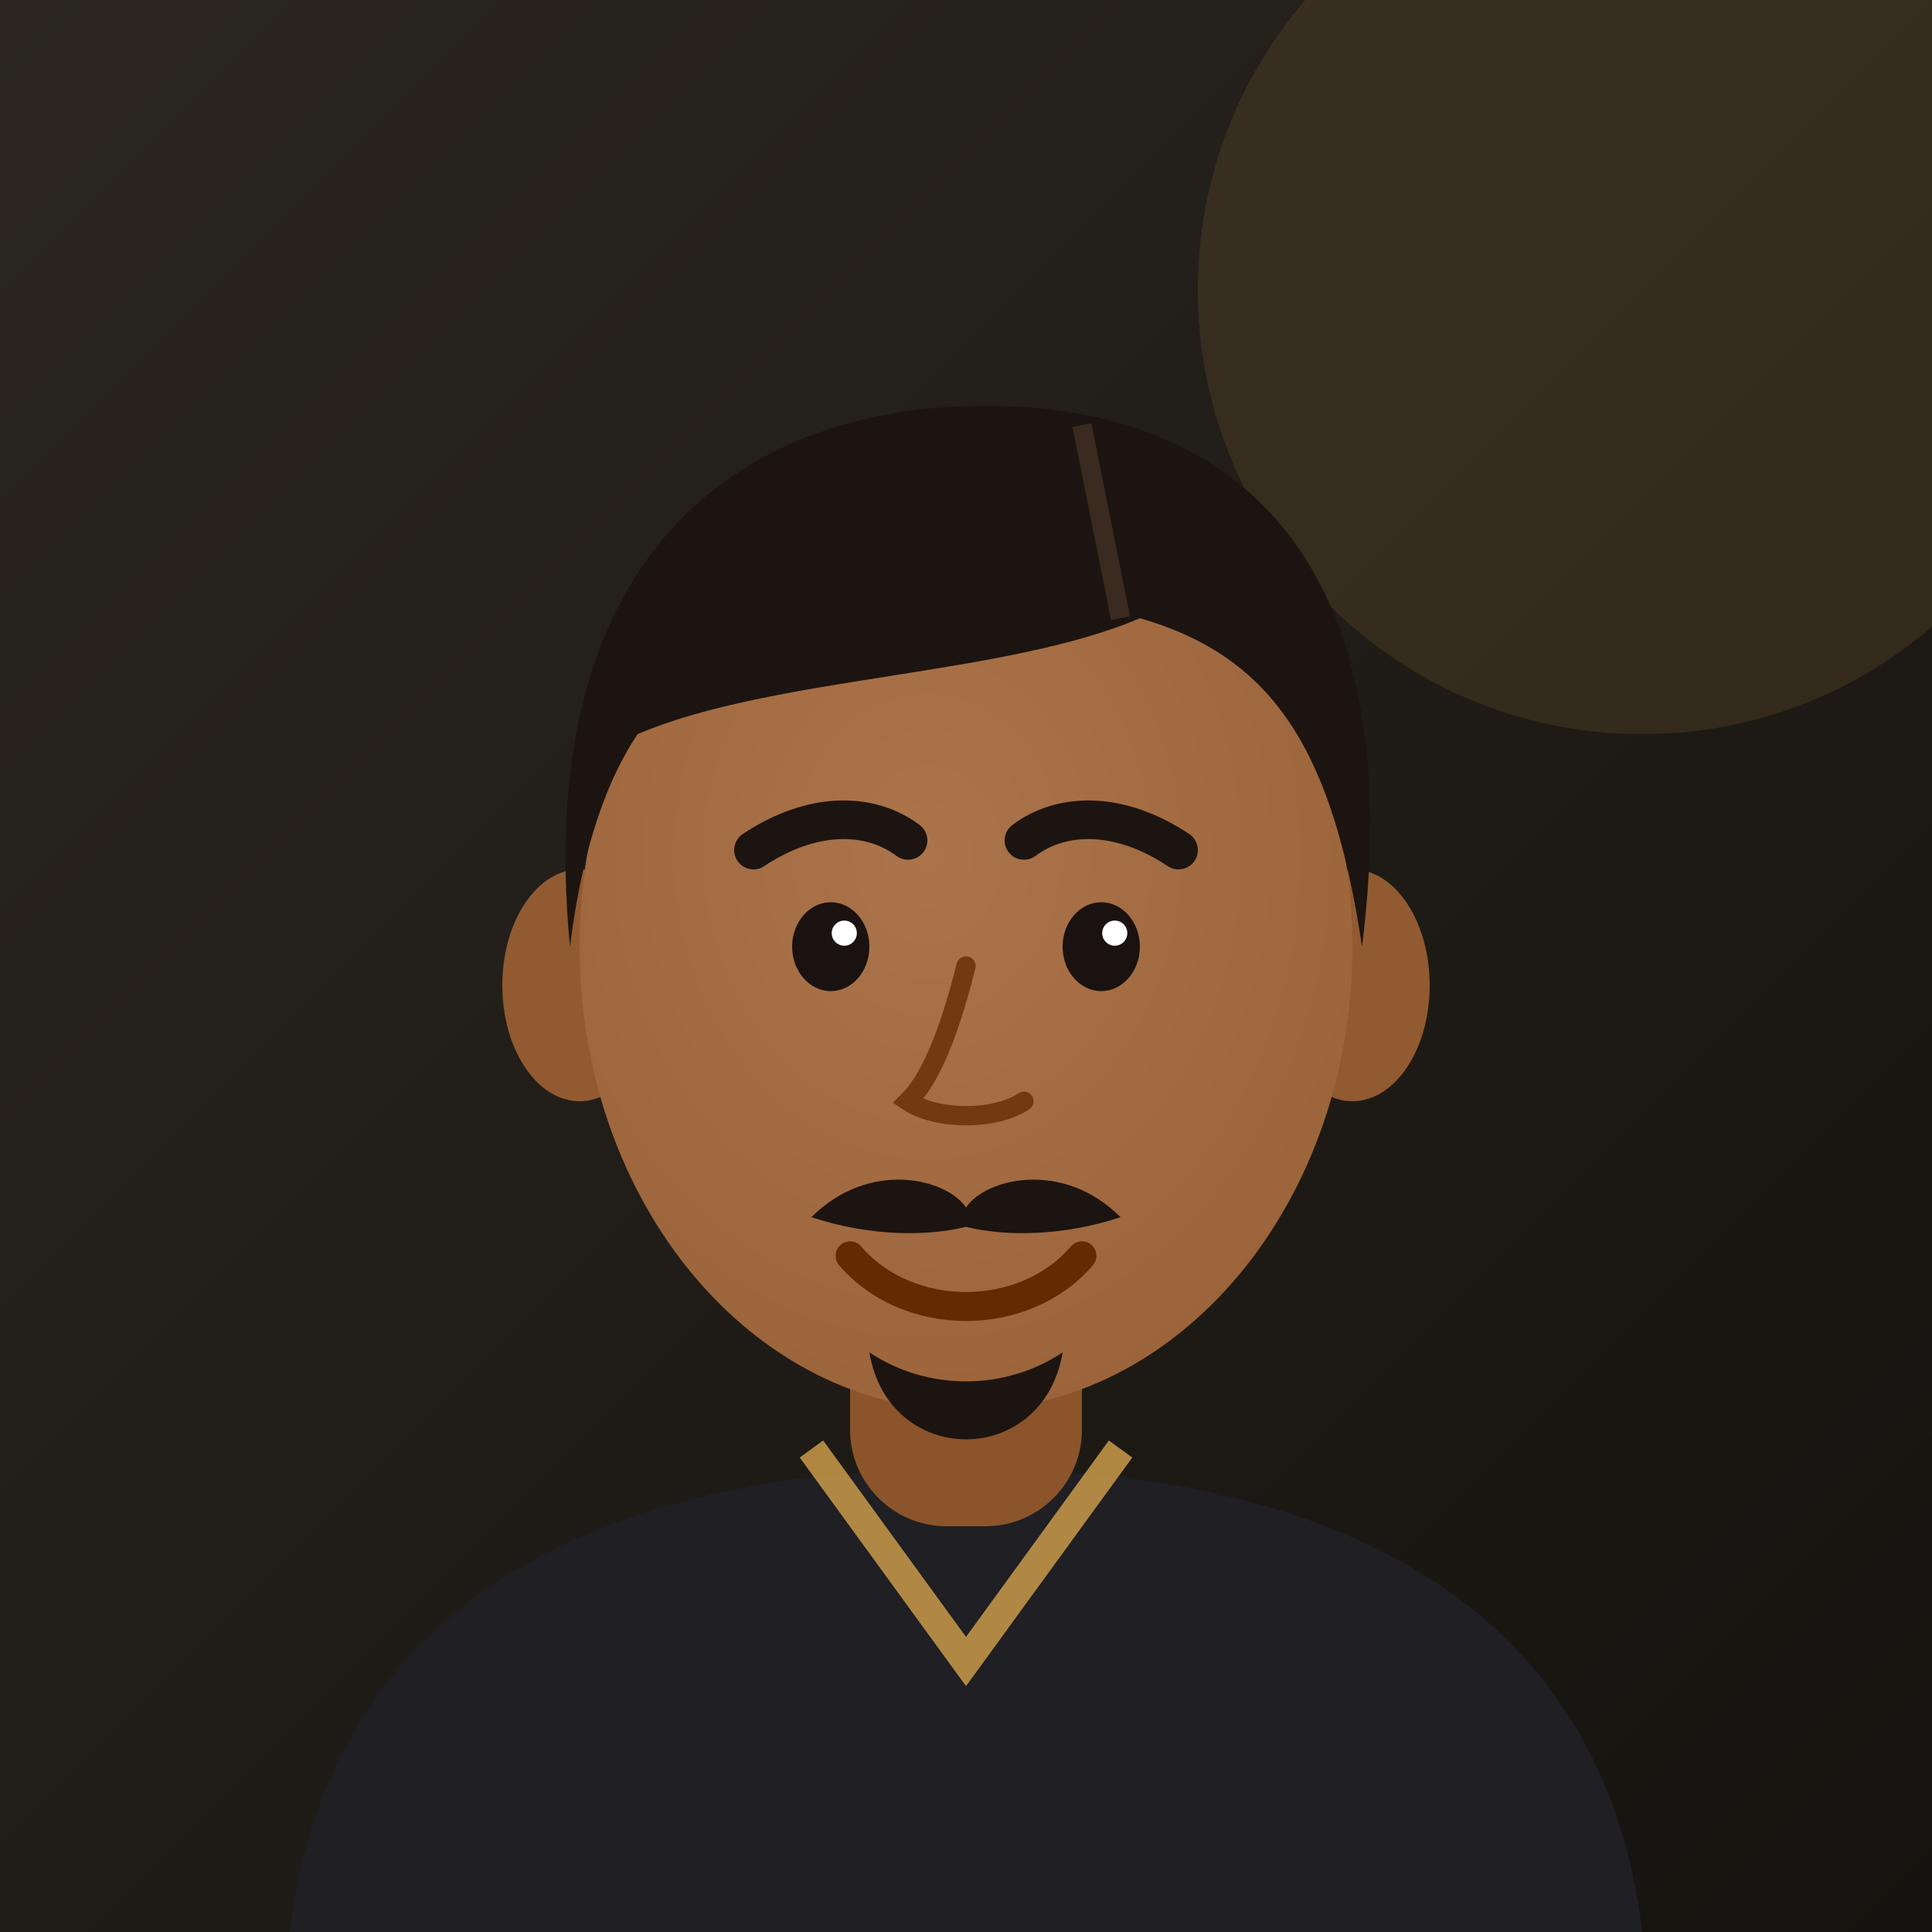
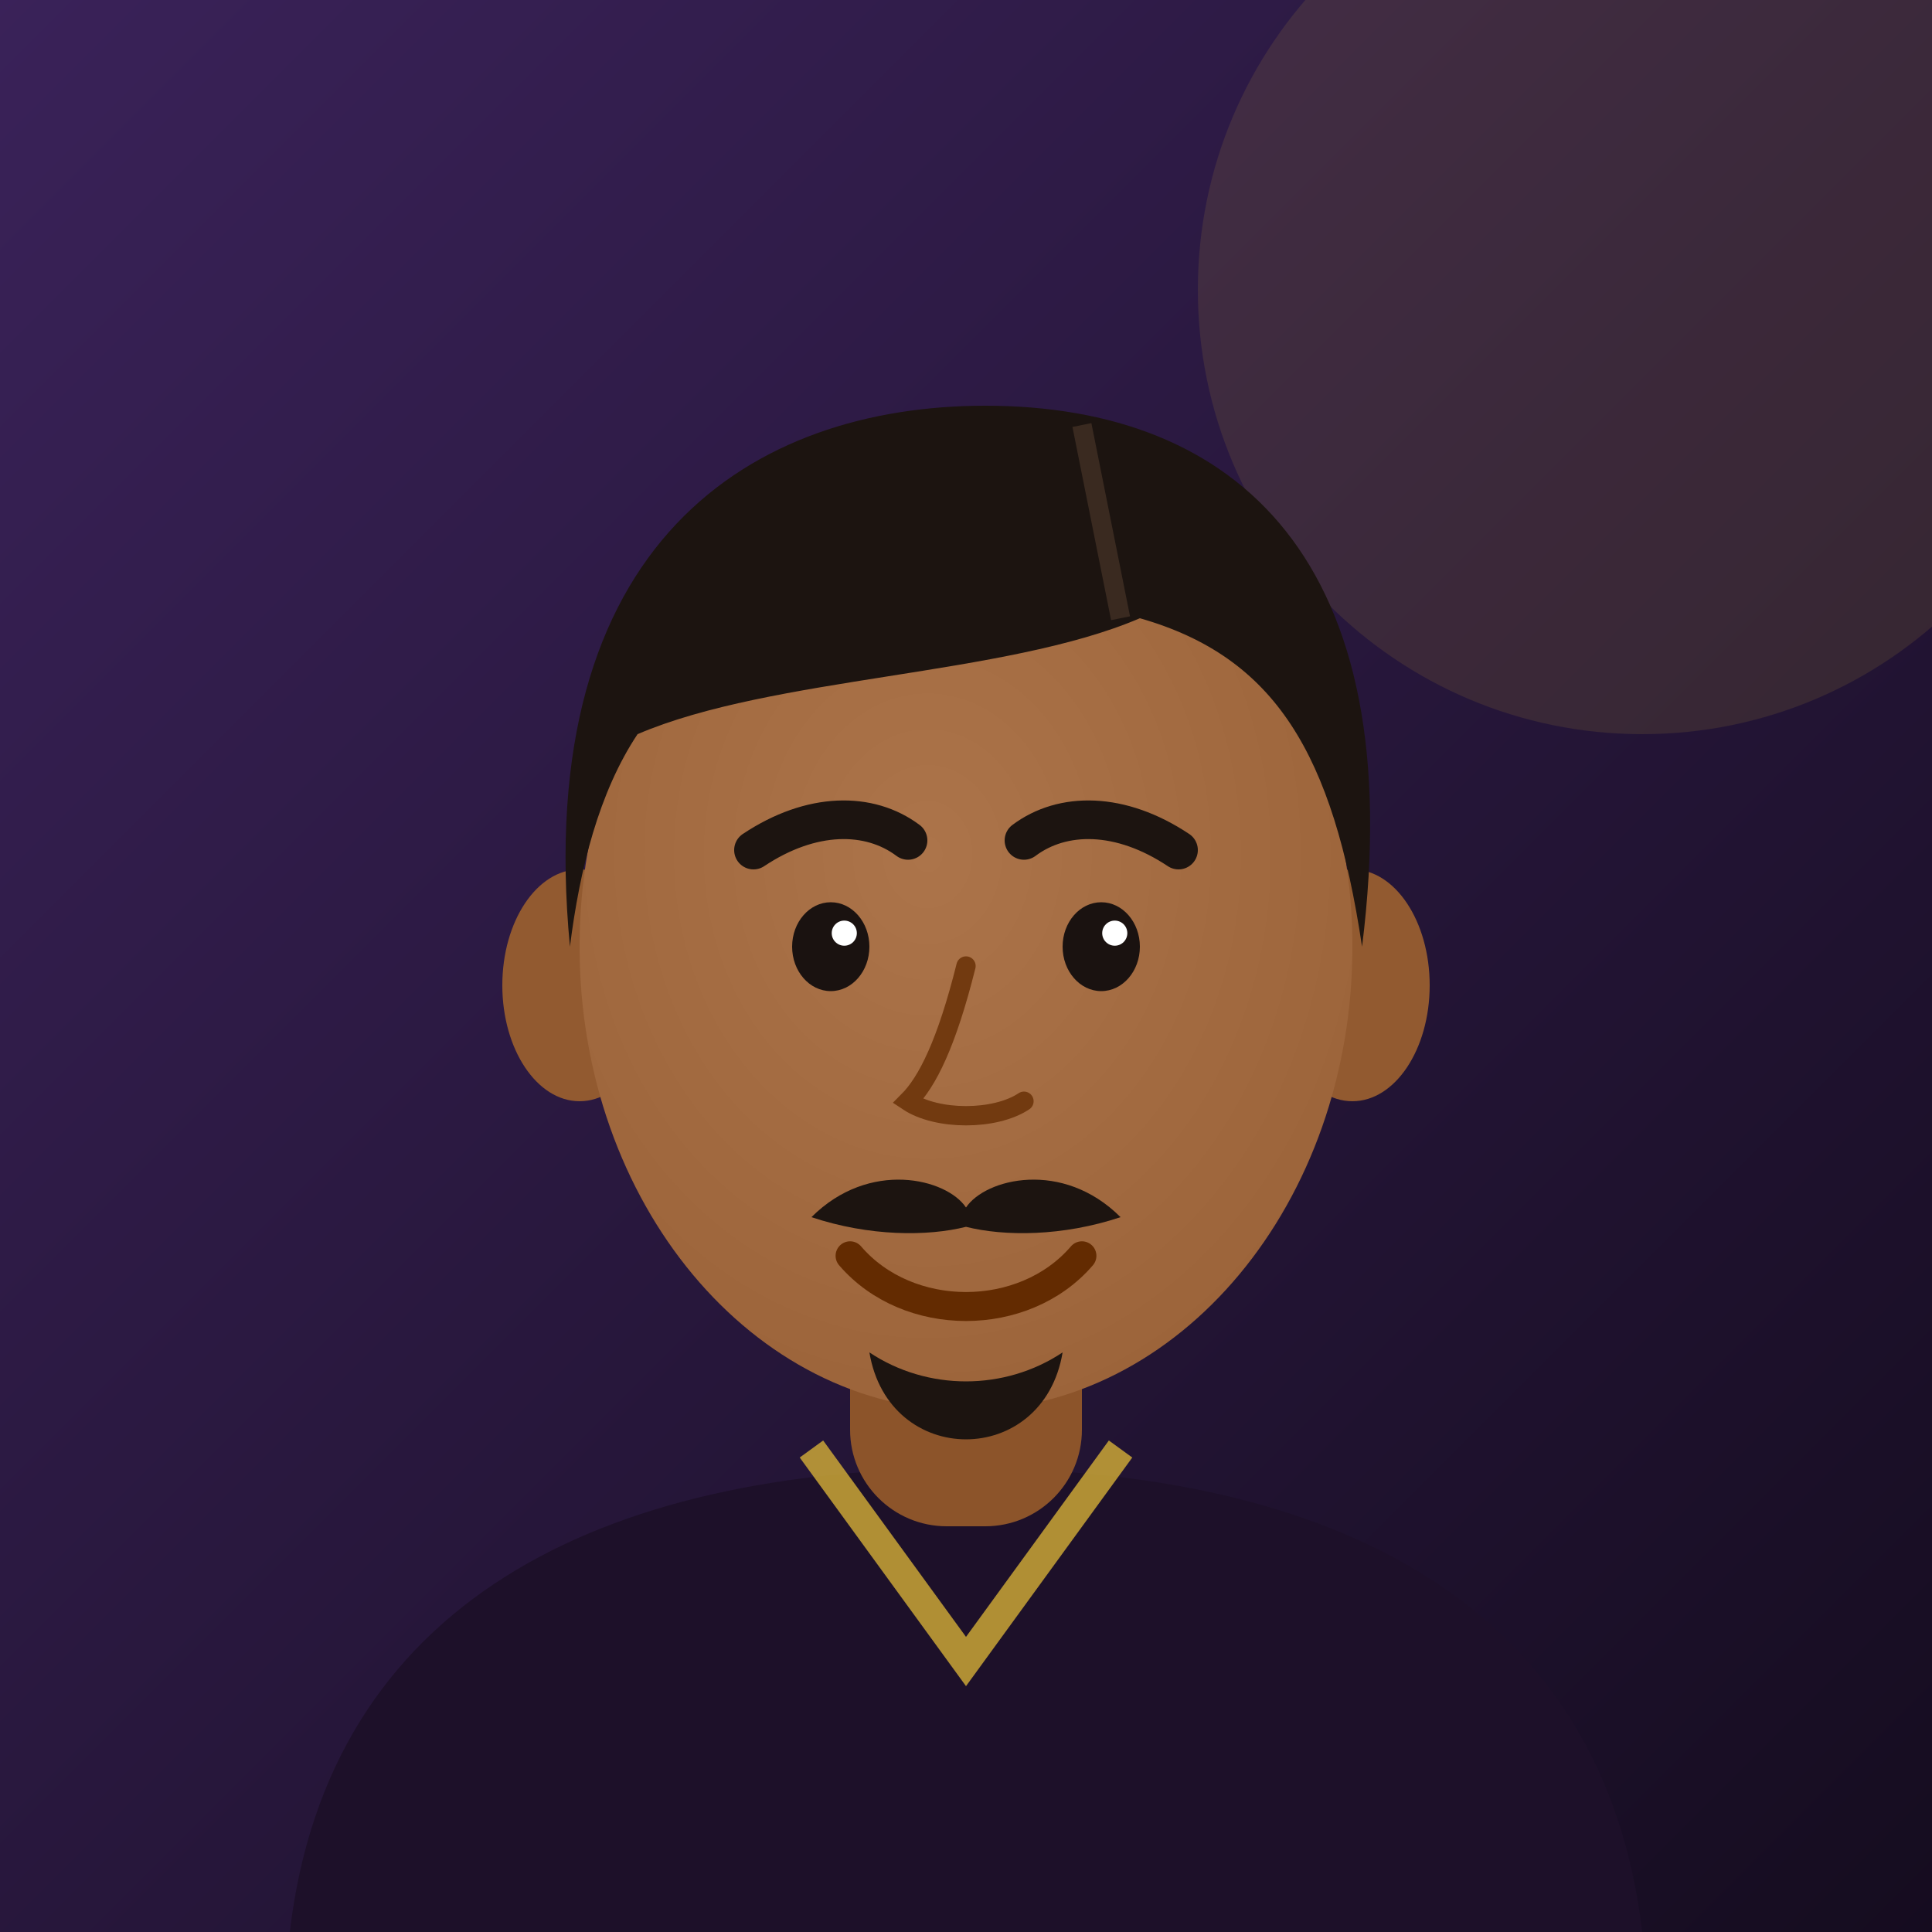
<svg xmlns="http://www.w3.org/2000/svg" viewBox="0 0 200 200" role="img">
  <defs>
-     <linearGradient id="bgo0w8lh" x1="0" y1="0" x2="1" y2="1">
-       <stop offset="0" stop-color="#2b2620" />
-       <stop offset="1" stop-color="#15130f" />
+     <linearGradient id="bg4p6u8k" x1="0" y1="0" x2="1" y2="1">
+       <stop offset="0" stop-color="#3a2259" />
+       <stop offset="1" stop-color="#150c1f" />
    </linearGradient>
-     <radialGradient id="sko0w8lh" cx=".45" cy=".4" r=".7">
+     <radialGradient id="sk4p6u8k" cx=".45" cy=".4" r=".7">
      <stop offset="0" stop-color="#ac744a" />
      <stop offset="1" stop-color="#9a6238" />
    </radialGradient>
  </defs>
-   <rect width="200" height="200" fill="url(#bgo0w8lh)" />
-   <circle cx="170" cy="30" r="46" fill="#d4a24c" opacity=".12" />
-   <path d="M30 200 C34 166 62 152 100 152 C138 152 166 166 170 200Z" fill="#1f1f24" />
-   <path d="M84 150 L100 172 L116 150" fill="none" stroke="#d4a24c" stroke-width="3" opacity=".8" />
+   <rect width="200" height="200" fill="url(#bg4p6u8k)" />
+   <circle cx="170" cy="30" r="46" fill="#d4af37" opacity=".12" />
+   <path d="M30 200 C34 166 62 152 100 152 C138 152 166 166 170 200Z" fill="#1d1029" />
+   <path d="M84 150 L100 172 L116 150" fill="none" stroke="#d4af37" stroke-width="3" opacity=".8" />
  <rect x="88" y="128" width="24" height="30" rx="10" fill="#8c542a" />
  <ellipse cx="60" cy="102" rx="8" ry="12" fill="#925a30" />
  <ellipse cx="140" cy="102" rx="8" ry="12" fill="#925a30" />
-   <ellipse cx="100" cy="98" rx="40" ry="48" fill="url(#sko0w8lh)" />
+   <ellipse cx="100" cy="98" rx="40" ry="48" fill="url(#sk4p6u8k)" />
  <path d="M90 140 C92 152 108 152 110 140 C104 144 96 144 90 140Z" fill="#1c1410" />
  <path d="M78 88 C84 84 90 84 94 87" stroke="#1c1410" stroke-width="4" stroke-linecap="round" fill="none" />
  <path d="M106 87 C110 84 116 84 122 88" stroke="#1c1410" stroke-width="4" stroke-linecap="round" fill="none" />
  <ellipse cx="86" cy="98" rx="4" ry="4.6" fill="#1a1210" />
  <ellipse cx="114" cy="98" rx="4" ry="4.6" fill="#1a1210" />
  <circle cx="87.4" cy="96.6" r="1.3" fill="#fff" />
  <circle cx="115.4" cy="96.6" r="1.3" fill="#fff" />
  <path d="M100 100 C98 108 96 112 94 114 C97 116 103 116 106 114" stroke="#723a10" stroke-width="2" fill="none" stroke-linecap="round" />
  <path d="M84 126 C90 120 98 122 100 125 C102 122 110 120 116 126 C110 128 104 128 100 127 C96 128 90 128 84 126Z" fill="#1c1410" />
  <path d="M88 130 C94 137 106 137 112 130" stroke="#632b01" stroke-width="3" fill="none" stroke-linecap="round" />
  <path d="M59 98 C55 56 78 42 102 42 C128 42 146 58 141 98 C138 78 132 68 118 64 C104 70 80 70 66 76 C62 82 60 90 59 98Z" fill="#1c1410" />
  <path d="M112 44 L116 64" stroke="#3a2a20" stroke-width="2" />
</svg>
